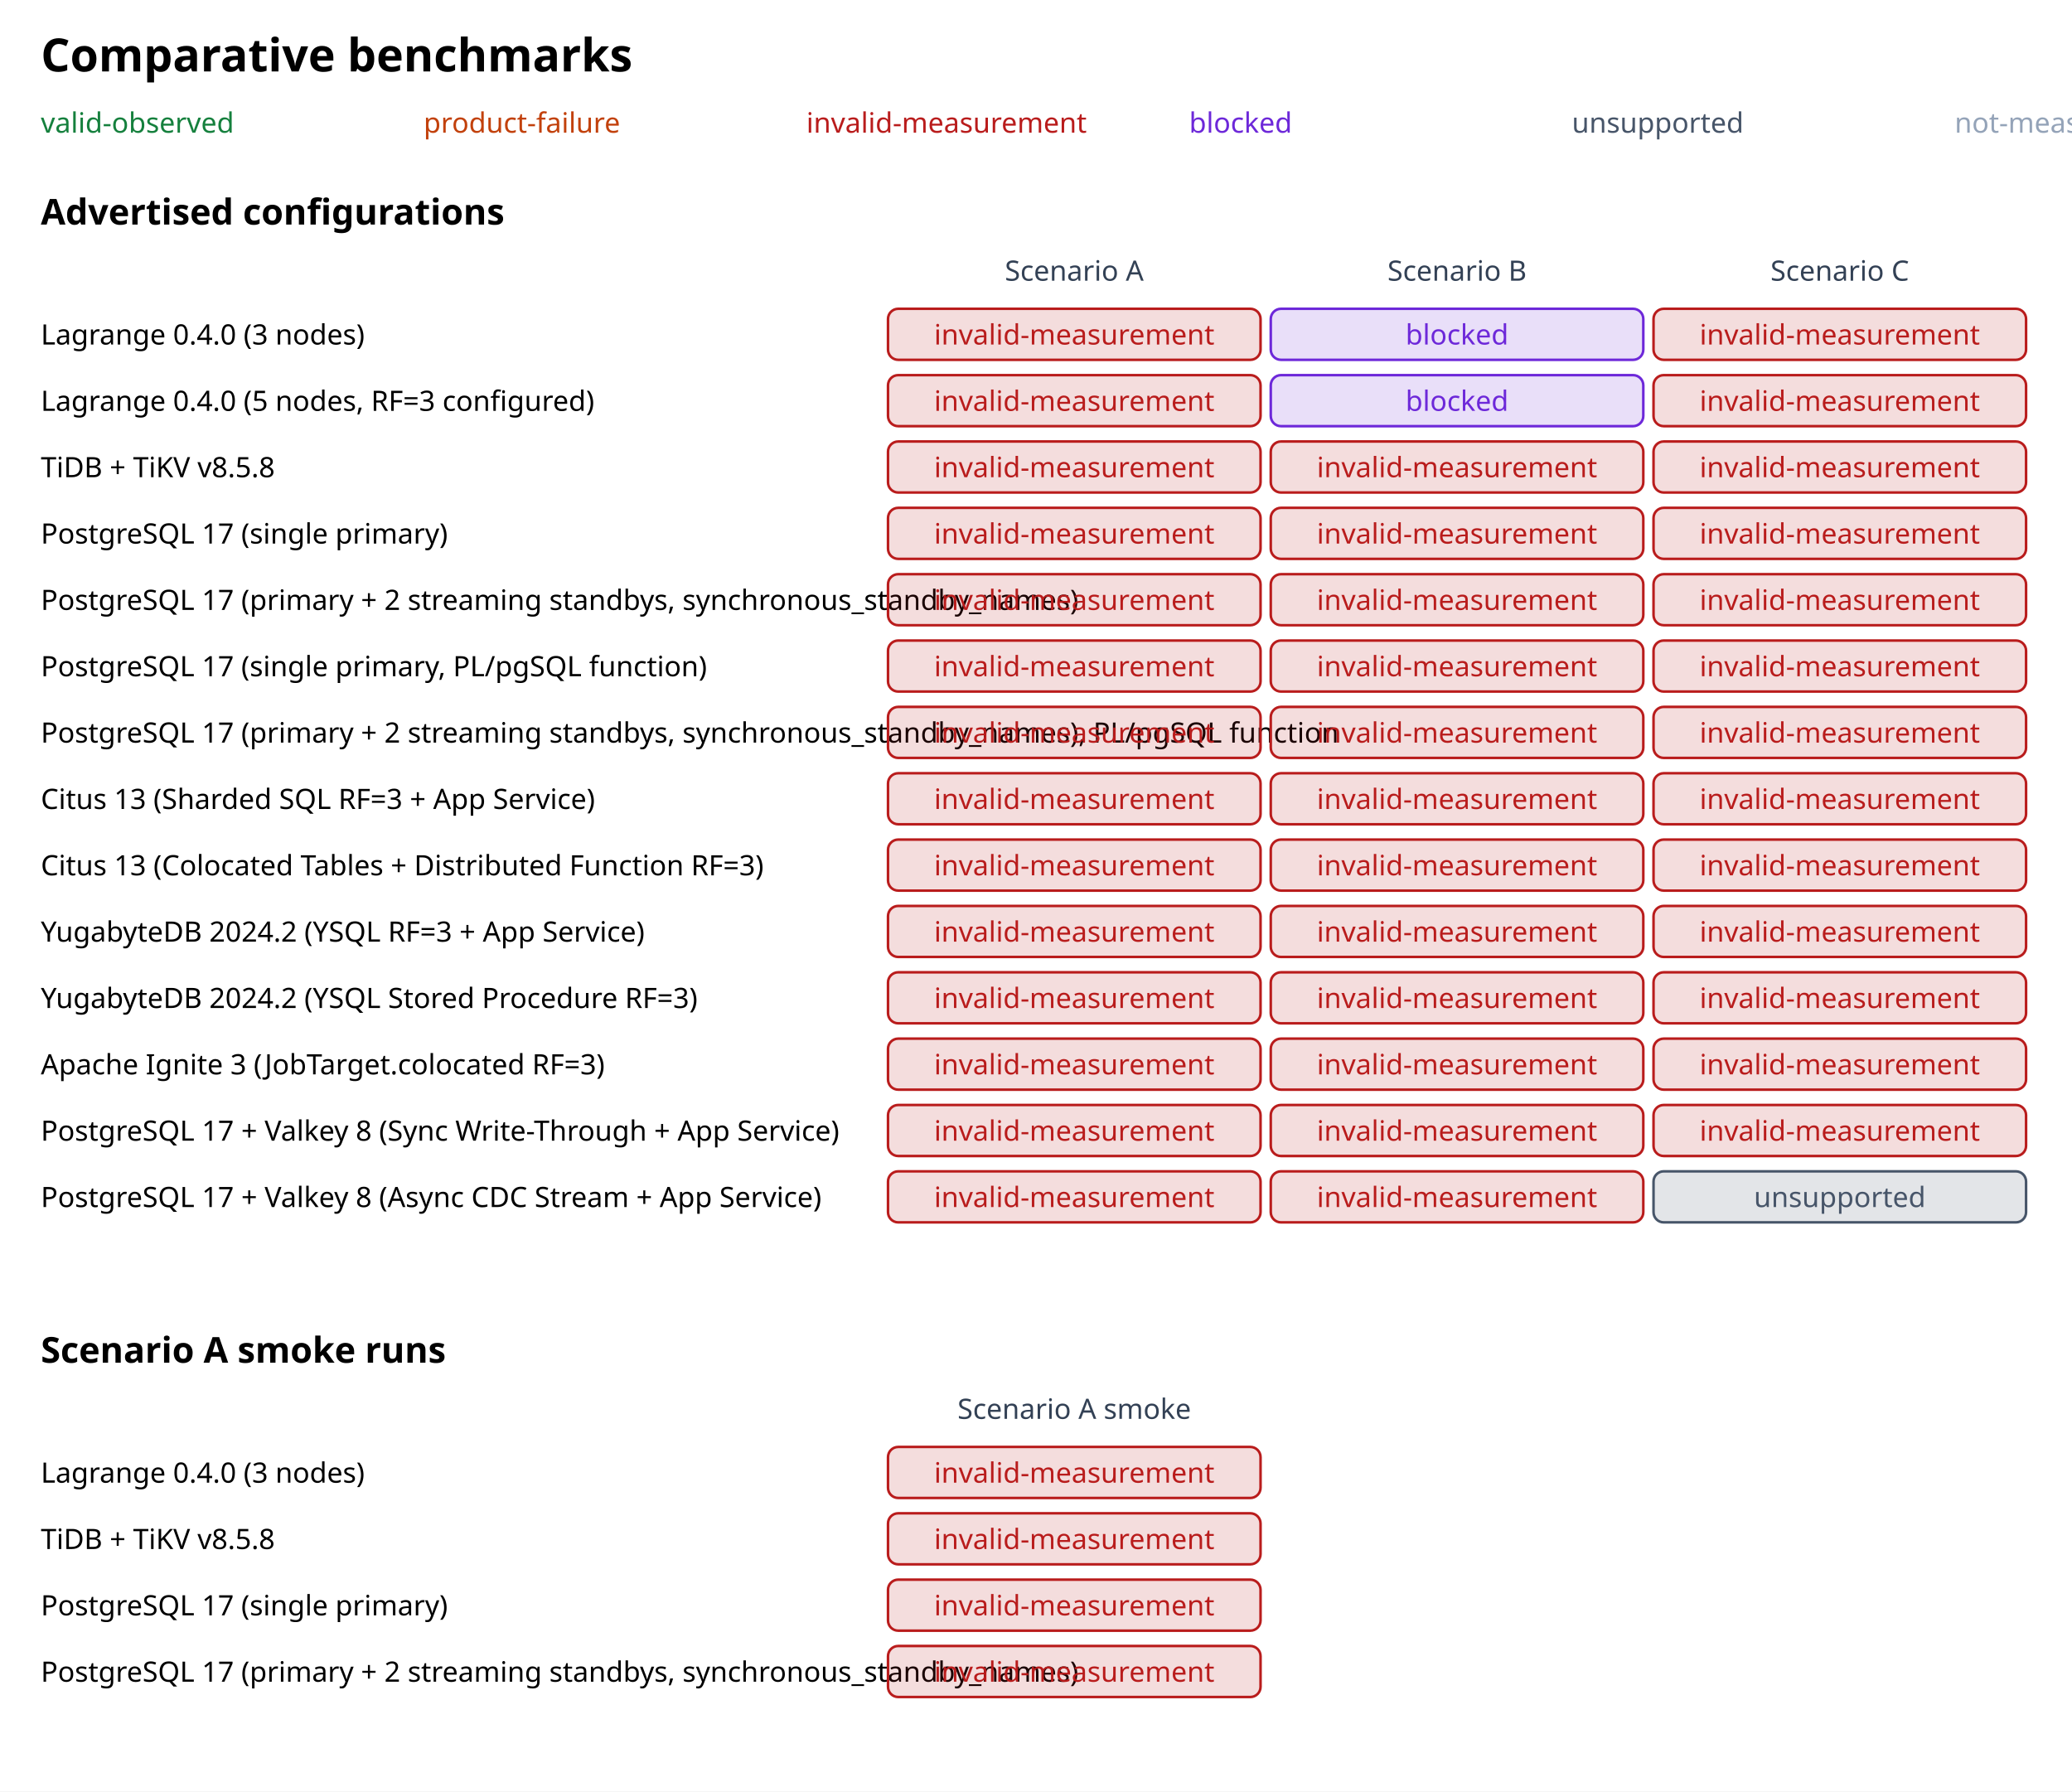
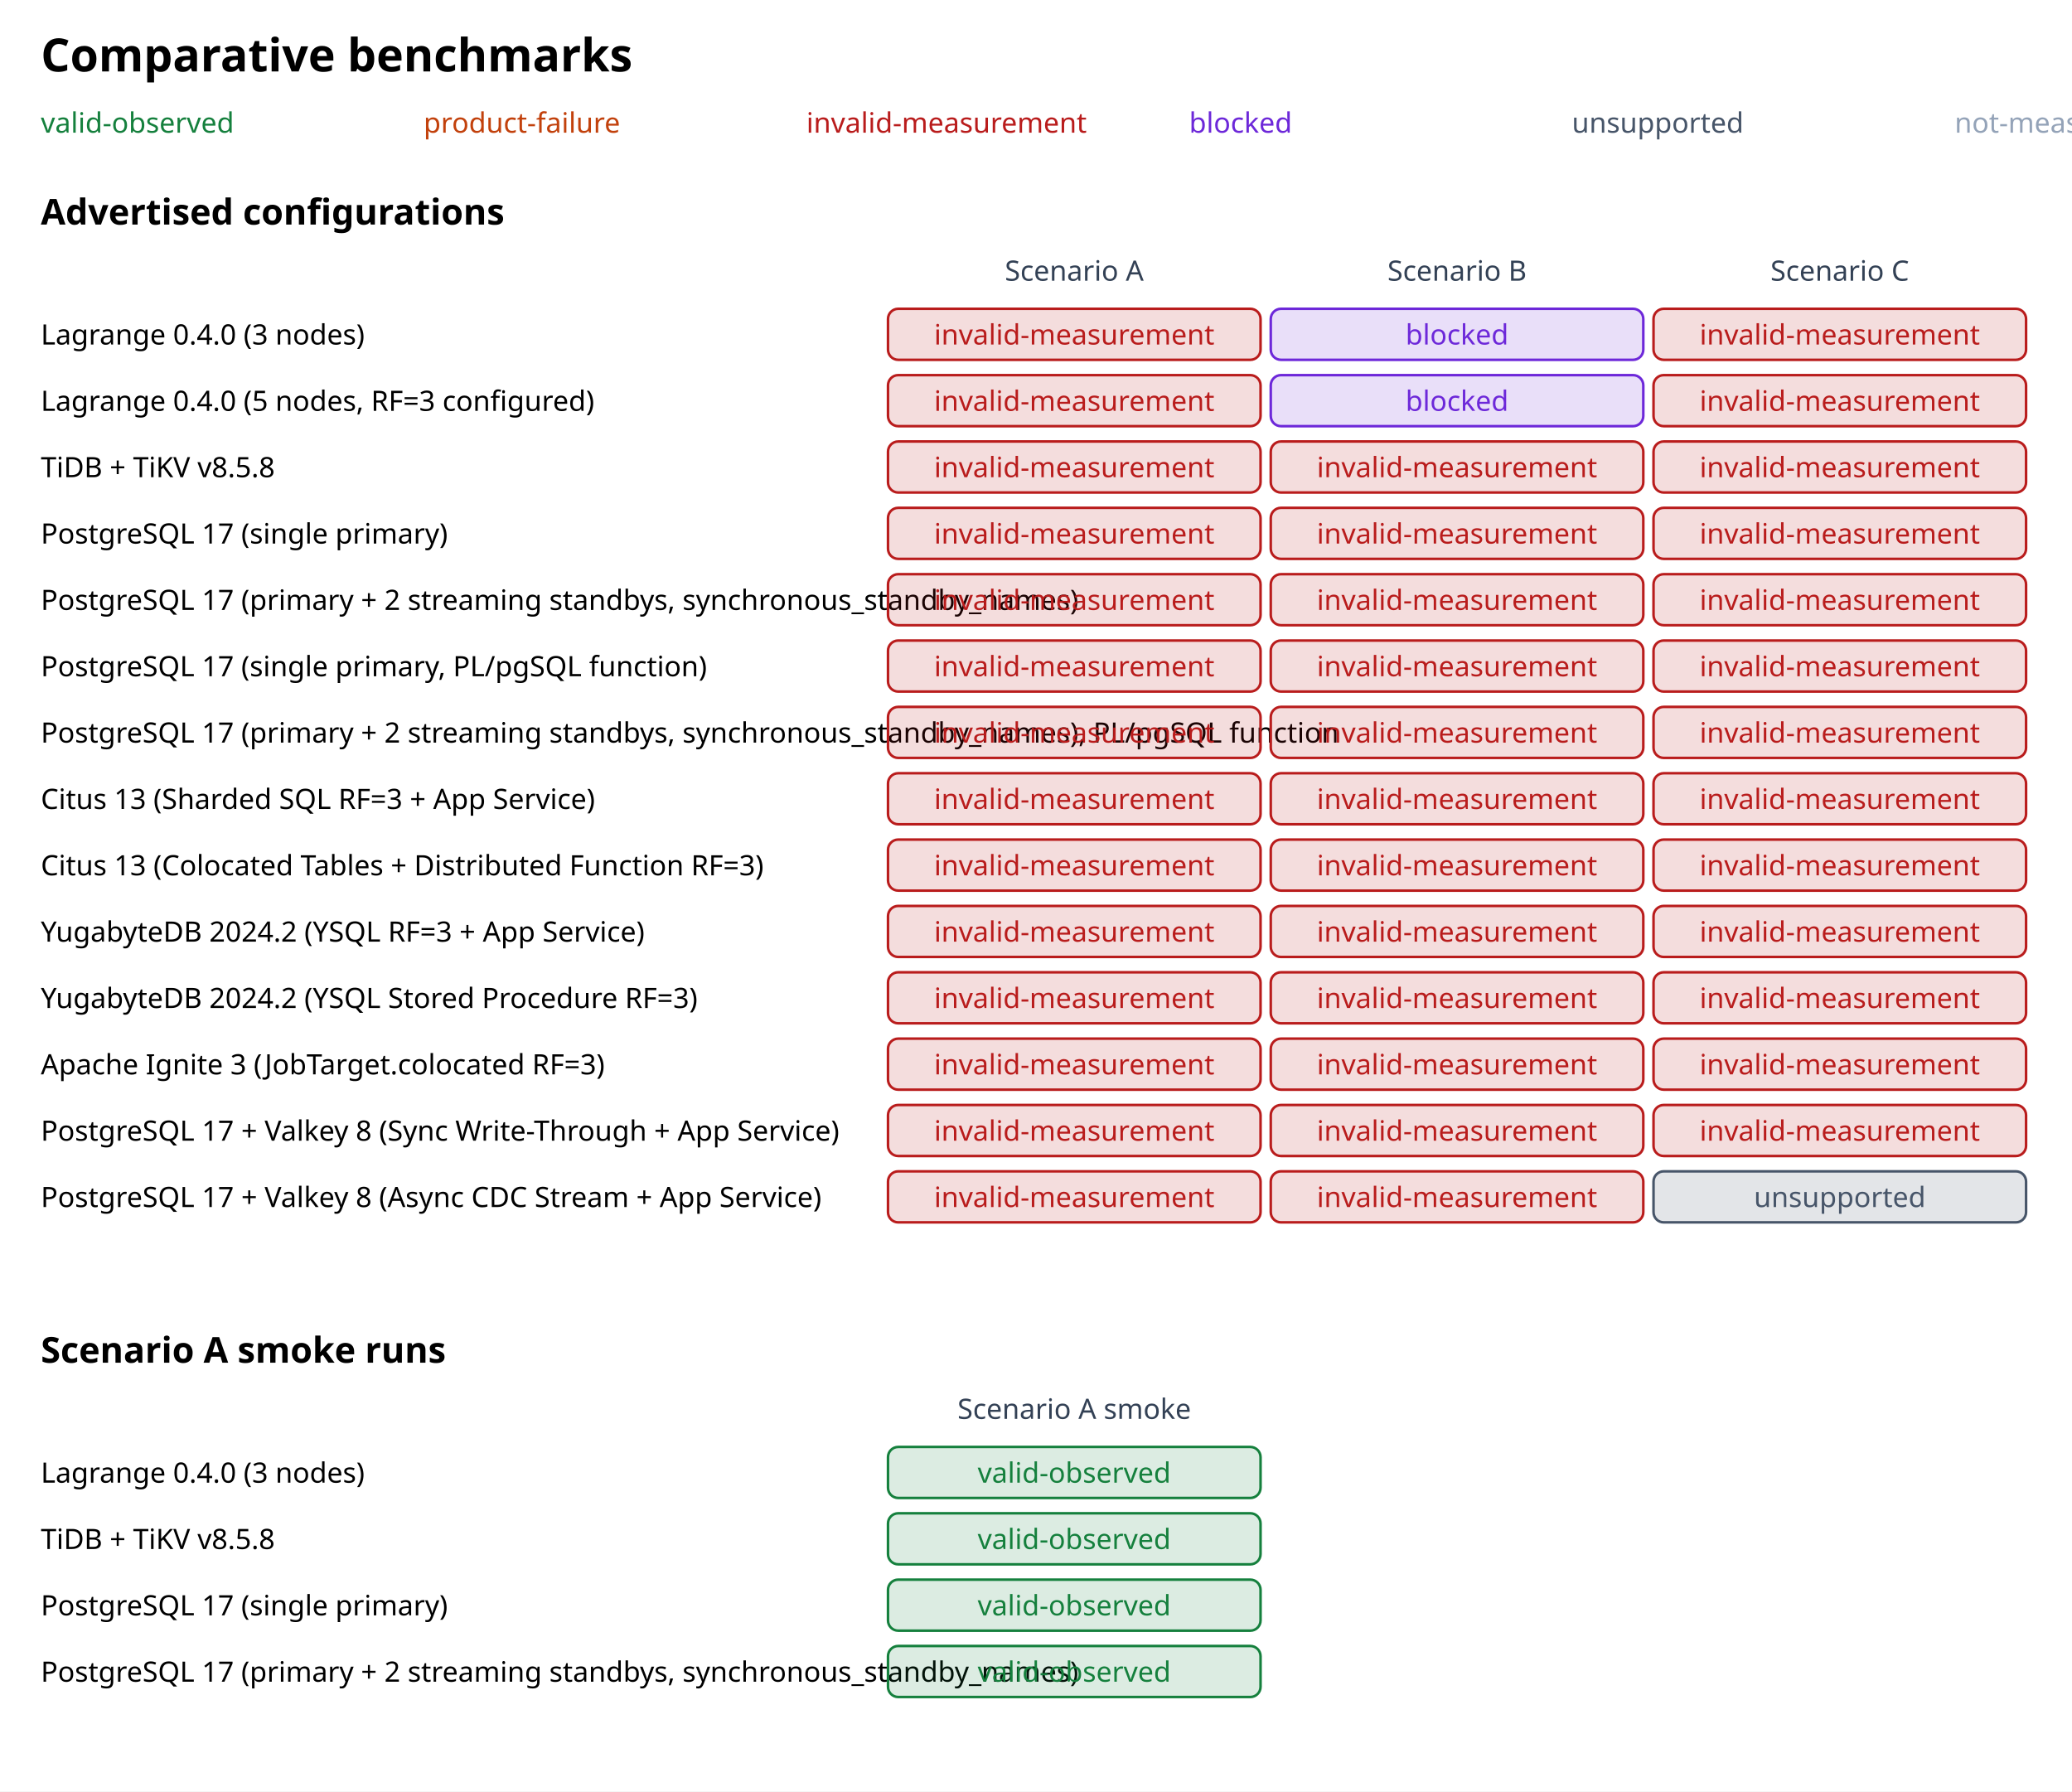
<svg xmlns="http://www.w3.org/2000/svg" width="812" height="702" viewBox="0 0 812 702" font-family="sans-serif">
  <rect width="100%" height="100%" fill="#ffffff" />
  <text x="16" y="28" font-size="18" font-weight="700">Comparative benchmarks</text>
  <text x="16" y="52" font-size="11" fill="#15803d">valid-observed</text>
  <text x="166" y="52" font-size="11" fill="#c2410c">product-failure</text>
  <text x="316" y="52" font-size="11" fill="#b91c1c">invalid-measurement</text>
  <text x="466" y="52" font-size="11" fill="#6d28d9">blocked</text>
  <text x="616" y="52" font-size="11" fill="#475569">unsupported</text>
  <text x="766" y="52" font-size="11" fill="#94a3b8">not-measured</text>
  <text x="16" y="88" font-size="14" font-weight="600">Advertised configurations</text>
  <text x="421" y="110" text-anchor="middle" font-size="11" fill="#334155">Scenario A</text>
  <text x="571" y="110" text-anchor="middle" font-size="11" fill="#334155">Scenario B</text>
  <text x="721" y="110" text-anchor="middle" font-size="11" fill="#334155">Scenario C</text>
  <text x="16" y="135" font-size="11">Lagrange 0.4.0 (3 nodes)</text>
  <g>
    <rect x="348" y="121" width="146" height="20" rx="4" fill="#b91c1c" fill-opacity="0.15" stroke="#b91c1c" />
    <text x="421" y="135" text-anchor="middle" font-size="11" fill="#b91c1c">invalid-measurement</text>
  </g>
  <g>
    <rect x="498" y="121" width="146" height="20" rx="4" fill="#6d28d9" fill-opacity="0.15" stroke="#6d28d9" />
    <text x="571" y="135" text-anchor="middle" font-size="11" fill="#6d28d9">blocked</text>
  </g>
  <g>
    <rect x="648" y="121" width="146" height="20" rx="4" fill="#b91c1c" fill-opacity="0.15" stroke="#b91c1c" />
    <text x="721" y="135" text-anchor="middle" font-size="11" fill="#b91c1c">invalid-measurement</text>
  </g>
  <text x="16" y="161" font-size="11">Lagrange 0.4.0 (5 nodes, RF=3 configured)</text>
  <g>
    <rect x="348" y="147" width="146" height="20" rx="4" fill="#b91c1c" fill-opacity="0.15" stroke="#b91c1c" />
    <text x="421" y="161" text-anchor="middle" font-size="11" fill="#b91c1c">invalid-measurement</text>
  </g>
  <g>
    <rect x="498" y="147" width="146" height="20" rx="4" fill="#6d28d9" fill-opacity="0.15" stroke="#6d28d9" />
    <text x="571" y="161" text-anchor="middle" font-size="11" fill="#6d28d9">blocked</text>
  </g>
  <g>
    <rect x="648" y="147" width="146" height="20" rx="4" fill="#b91c1c" fill-opacity="0.15" stroke="#b91c1c" />
    <text x="721" y="161" text-anchor="middle" font-size="11" fill="#b91c1c">invalid-measurement</text>
  </g>
  <text x="16" y="187" font-size="11">TiDB + TiKV v8.5.8</text>
  <g>
    <rect x="348" y="173" width="146" height="20" rx="4" fill="#b91c1c" fill-opacity="0.15" stroke="#b91c1c" />
    <text x="421" y="187" text-anchor="middle" font-size="11" fill="#b91c1c">invalid-measurement</text>
  </g>
  <g>
    <rect x="498" y="173" width="146" height="20" rx="4" fill="#b91c1c" fill-opacity="0.15" stroke="#b91c1c" />
    <text x="571" y="187" text-anchor="middle" font-size="11" fill="#b91c1c">invalid-measurement</text>
  </g>
  <g>
    <rect x="648" y="173" width="146" height="20" rx="4" fill="#b91c1c" fill-opacity="0.15" stroke="#b91c1c" />
    <text x="721" y="187" text-anchor="middle" font-size="11" fill="#b91c1c">invalid-measurement</text>
  </g>
  <text x="16" y="213" font-size="11">PostgreSQL 17 (single primary)</text>
  <g>
    <rect x="348" y="199" width="146" height="20" rx="4" fill="#b91c1c" fill-opacity="0.15" stroke="#b91c1c" />
    <text x="421" y="213" text-anchor="middle" font-size="11" fill="#b91c1c">invalid-measurement</text>
  </g>
  <g>
    <rect x="498" y="199" width="146" height="20" rx="4" fill="#b91c1c" fill-opacity="0.15" stroke="#b91c1c" />
    <text x="571" y="213" text-anchor="middle" font-size="11" fill="#b91c1c">invalid-measurement</text>
  </g>
  <g>
    <rect x="648" y="199" width="146" height="20" rx="4" fill="#b91c1c" fill-opacity="0.15" stroke="#b91c1c" />
    <text x="721" y="213" text-anchor="middle" font-size="11" fill="#b91c1c">invalid-measurement</text>
  </g>
  <text x="16" y="239" font-size="11">PostgreSQL 17 (primary + 2 streaming standbys, synchronous_standby_names)</text>
  <g>
    <rect x="348" y="225" width="146" height="20" rx="4" fill="#b91c1c" fill-opacity="0.15" stroke="#b91c1c" />
    <text x="421" y="239" text-anchor="middle" font-size="11" fill="#b91c1c">invalid-measurement</text>
  </g>
  <g>
    <rect x="498" y="225" width="146" height="20" rx="4" fill="#b91c1c" fill-opacity="0.15" stroke="#b91c1c" />
    <text x="571" y="239" text-anchor="middle" font-size="11" fill="#b91c1c">invalid-measurement</text>
  </g>
  <g>
    <rect x="648" y="225" width="146" height="20" rx="4" fill="#b91c1c" fill-opacity="0.15" stroke="#b91c1c" />
    <text x="721" y="239" text-anchor="middle" font-size="11" fill="#b91c1c">invalid-measurement</text>
  </g>
  <text x="16" y="265" font-size="11">PostgreSQL 17 (single primary, PL/pgSQL function)</text>
  <g>
    <rect x="348" y="251" width="146" height="20" rx="4" fill="#b91c1c" fill-opacity="0.15" stroke="#b91c1c" />
    <text x="421" y="265" text-anchor="middle" font-size="11" fill="#b91c1c">invalid-measurement</text>
  </g>
  <g>
    <rect x="498" y="251" width="146" height="20" rx="4" fill="#b91c1c" fill-opacity="0.15" stroke="#b91c1c" />
    <text x="571" y="265" text-anchor="middle" font-size="11" fill="#b91c1c">invalid-measurement</text>
  </g>
  <g>
    <rect x="648" y="251" width="146" height="20" rx="4" fill="#b91c1c" fill-opacity="0.15" stroke="#b91c1c" />
    <text x="721" y="265" text-anchor="middle" font-size="11" fill="#b91c1c">invalid-measurement</text>
  </g>
  <text x="16" y="291" font-size="11">PostgreSQL 17 (primary + 2 streaming standbys, synchronous_standby_names), PL/pgSQL function</text>
  <g>
    <rect x="348" y="277" width="146" height="20" rx="4" fill="#b91c1c" fill-opacity="0.15" stroke="#b91c1c" />
    <text x="421" y="291" text-anchor="middle" font-size="11" fill="#b91c1c">invalid-measurement</text>
  </g>
  <g>
    <rect x="498" y="277" width="146" height="20" rx="4" fill="#b91c1c" fill-opacity="0.15" stroke="#b91c1c" />
    <text x="571" y="291" text-anchor="middle" font-size="11" fill="#b91c1c">invalid-measurement</text>
  </g>
  <g>
    <rect x="648" y="277" width="146" height="20" rx="4" fill="#b91c1c" fill-opacity="0.15" stroke="#b91c1c" />
    <text x="721" y="291" text-anchor="middle" font-size="11" fill="#b91c1c">invalid-measurement</text>
  </g>
  <text x="16" y="317" font-size="11">Citus 13 (Sharded SQL RF=3 + App Service)</text>
  <g>
    <rect x="348" y="303" width="146" height="20" rx="4" fill="#b91c1c" fill-opacity="0.15" stroke="#b91c1c" />
    <text x="421" y="317" text-anchor="middle" font-size="11" fill="#b91c1c">invalid-measurement</text>
  </g>
  <g>
    <rect x="498" y="303" width="146" height="20" rx="4" fill="#b91c1c" fill-opacity="0.15" stroke="#b91c1c" />
    <text x="571" y="317" text-anchor="middle" font-size="11" fill="#b91c1c">invalid-measurement</text>
  </g>
  <g>
    <rect x="648" y="303" width="146" height="20" rx="4" fill="#b91c1c" fill-opacity="0.15" stroke="#b91c1c" />
    <text x="721" y="317" text-anchor="middle" font-size="11" fill="#b91c1c">invalid-measurement</text>
  </g>
  <text x="16" y="343" font-size="11">Citus 13 (Colocated Tables + Distributed Function RF=3)</text>
  <g>
    <rect x="348" y="329" width="146" height="20" rx="4" fill="#b91c1c" fill-opacity="0.15" stroke="#b91c1c" />
    <text x="421" y="343" text-anchor="middle" font-size="11" fill="#b91c1c">invalid-measurement</text>
  </g>
  <g>
    <rect x="498" y="329" width="146" height="20" rx="4" fill="#b91c1c" fill-opacity="0.15" stroke="#b91c1c" />
    <text x="571" y="343" text-anchor="middle" font-size="11" fill="#b91c1c">invalid-measurement</text>
  </g>
  <g>
    <rect x="648" y="329" width="146" height="20" rx="4" fill="#b91c1c" fill-opacity="0.15" stroke="#b91c1c" />
    <text x="721" y="343" text-anchor="middle" font-size="11" fill="#b91c1c">invalid-measurement</text>
  </g>
  <text x="16" y="369" font-size="11">YugabyteDB 2024.2 (YSQL RF=3 + App Service)</text>
  <g>
    <rect x="348" y="355" width="146" height="20" rx="4" fill="#b91c1c" fill-opacity="0.15" stroke="#b91c1c" />
    <text x="421" y="369" text-anchor="middle" font-size="11" fill="#b91c1c">invalid-measurement</text>
  </g>
  <g>
    <rect x="498" y="355" width="146" height="20" rx="4" fill="#b91c1c" fill-opacity="0.15" stroke="#b91c1c" />
    <text x="571" y="369" text-anchor="middle" font-size="11" fill="#b91c1c">invalid-measurement</text>
  </g>
  <g>
    <rect x="648" y="355" width="146" height="20" rx="4" fill="#b91c1c" fill-opacity="0.15" stroke="#b91c1c" />
    <text x="721" y="369" text-anchor="middle" font-size="11" fill="#b91c1c">invalid-measurement</text>
  </g>
  <text x="16" y="395" font-size="11">YugabyteDB 2024.2 (YSQL Stored Procedure RF=3)</text>
  <g>
    <rect x="348" y="381" width="146" height="20" rx="4" fill="#b91c1c" fill-opacity="0.15" stroke="#b91c1c" />
    <text x="421" y="395" text-anchor="middle" font-size="11" fill="#b91c1c">invalid-measurement</text>
  </g>
  <g>
    <rect x="498" y="381" width="146" height="20" rx="4" fill="#b91c1c" fill-opacity="0.15" stroke="#b91c1c" />
    <text x="571" y="395" text-anchor="middle" font-size="11" fill="#b91c1c">invalid-measurement</text>
  </g>
  <g>
    <rect x="648" y="381" width="146" height="20" rx="4" fill="#b91c1c" fill-opacity="0.15" stroke="#b91c1c" />
    <text x="721" y="395" text-anchor="middle" font-size="11" fill="#b91c1c">invalid-measurement</text>
  </g>
  <text x="16" y="421" font-size="11">Apache Ignite 3 (JobTarget.colocated RF=3)</text>
  <g>
    <rect x="348" y="407" width="146" height="20" rx="4" fill="#b91c1c" fill-opacity="0.15" stroke="#b91c1c" />
    <text x="421" y="421" text-anchor="middle" font-size="11" fill="#b91c1c">invalid-measurement</text>
  </g>
  <g>
    <rect x="498" y="407" width="146" height="20" rx="4" fill="#b91c1c" fill-opacity="0.15" stroke="#b91c1c" />
    <text x="571" y="421" text-anchor="middle" font-size="11" fill="#b91c1c">invalid-measurement</text>
  </g>
  <g>
    <rect x="648" y="407" width="146" height="20" rx="4" fill="#b91c1c" fill-opacity="0.15" stroke="#b91c1c" />
    <text x="721" y="421" text-anchor="middle" font-size="11" fill="#b91c1c">invalid-measurement</text>
  </g>
  <text x="16" y="447" font-size="11">PostgreSQL 17 + Valkey 8 (Sync Write-Through + App Service)</text>
  <g>
    <rect x="348" y="433" width="146" height="20" rx="4" fill="#b91c1c" fill-opacity="0.15" stroke="#b91c1c" />
    <text x="421" y="447" text-anchor="middle" font-size="11" fill="#b91c1c">invalid-measurement</text>
  </g>
  <g>
    <rect x="498" y="433" width="146" height="20" rx="4" fill="#b91c1c" fill-opacity="0.15" stroke="#b91c1c" />
    <text x="571" y="447" text-anchor="middle" font-size="11" fill="#b91c1c">invalid-measurement</text>
  </g>
  <g>
    <rect x="648" y="433" width="146" height="20" rx="4" fill="#b91c1c" fill-opacity="0.15" stroke="#b91c1c" />
    <text x="721" y="447" text-anchor="middle" font-size="11" fill="#b91c1c">invalid-measurement</text>
  </g>
  <text x="16" y="473" font-size="11">PostgreSQL 17 + Valkey 8 (Async CDC Stream + App Service)</text>
  <g>
    <rect x="348" y="459" width="146" height="20" rx="4" fill="#b91c1c" fill-opacity="0.15" stroke="#b91c1c" />
    <text x="421" y="473" text-anchor="middle" font-size="11" fill="#b91c1c">invalid-measurement</text>
  </g>
  <g>
    <rect x="498" y="459" width="146" height="20" rx="4" fill="#b91c1c" fill-opacity="0.15" stroke="#b91c1c" />
    <text x="571" y="473" text-anchor="middle" font-size="11" fill="#b91c1c">invalid-measurement</text>
  </g>
  <g>
    <rect x="648" y="459" width="146" height="20" rx="4" fill="#475569" fill-opacity="0.15" stroke="#475569" />
    <text x="721" y="473" text-anchor="middle" font-size="11" fill="#475569">unsupported</text>
  </g>
  <text x="16" y="534" font-size="14" font-weight="600">Scenario A smoke runs</text>
  <text x="421" y="556" text-anchor="middle" font-size="11" fill="#334155">Scenario A smoke</text>
  <text x="16" y="581" font-size="11">Lagrange 0.4.0 (3 nodes)</text>
  <g>
-     <rect x="348" y="567" width="146" height="20" rx="4" fill="#b91c1c" fill-opacity="0.15" stroke="#b91c1c" />
-     <text x="421" y="581" text-anchor="middle" font-size="11" fill="#b91c1c">invalid-measurement</text>
+     <rect x="348" y="567" width="146" height="20" rx="4" fill="#15803d" fill-opacity="0.15" stroke="#15803d" />
+     <text x="421" y="581" text-anchor="middle" font-size="11" fill="#15803d">valid-observed</text>
  </g>
  <text x="16" y="607" font-size="11">TiDB + TiKV v8.5.8</text>
  <g>
-     <rect x="348" y="593" width="146" height="20" rx="4" fill="#b91c1c" fill-opacity="0.15" stroke="#b91c1c" />
-     <text x="421" y="607" text-anchor="middle" font-size="11" fill="#b91c1c">invalid-measurement</text>
+     <rect x="348" y="593" width="146" height="20" rx="4" fill="#15803d" fill-opacity="0.15" stroke="#15803d" />
+     <text x="421" y="607" text-anchor="middle" font-size="11" fill="#15803d">valid-observed</text>
  </g>
  <text x="16" y="633" font-size="11">PostgreSQL 17 (single primary)</text>
  <g>
-     <rect x="348" y="619" width="146" height="20" rx="4" fill="#b91c1c" fill-opacity="0.15" stroke="#b91c1c" />
-     <text x="421" y="633" text-anchor="middle" font-size="11" fill="#b91c1c">invalid-measurement</text>
+     <rect x="348" y="619" width="146" height="20" rx="4" fill="#15803d" fill-opacity="0.15" stroke="#15803d" />
+     <text x="421" y="633" text-anchor="middle" font-size="11" fill="#15803d">valid-observed</text>
  </g>
  <text x="16" y="659" font-size="11">PostgreSQL 17 (primary + 2 streaming standbys, synchronous_standby_names)</text>
  <g>
-     <rect x="348" y="645" width="146" height="20" rx="4" fill="#b91c1c" fill-opacity="0.15" stroke="#b91c1c" />
-     <text x="421" y="659" text-anchor="middle" font-size="11" fill="#b91c1c">invalid-measurement</text>
+     <rect x="348" y="645" width="146" height="20" rx="4" fill="#15803d" fill-opacity="0.15" stroke="#15803d" />
+     <text x="421" y="659" text-anchor="middle" font-size="11" fill="#15803d">valid-observed</text>
  </g>
</svg>
